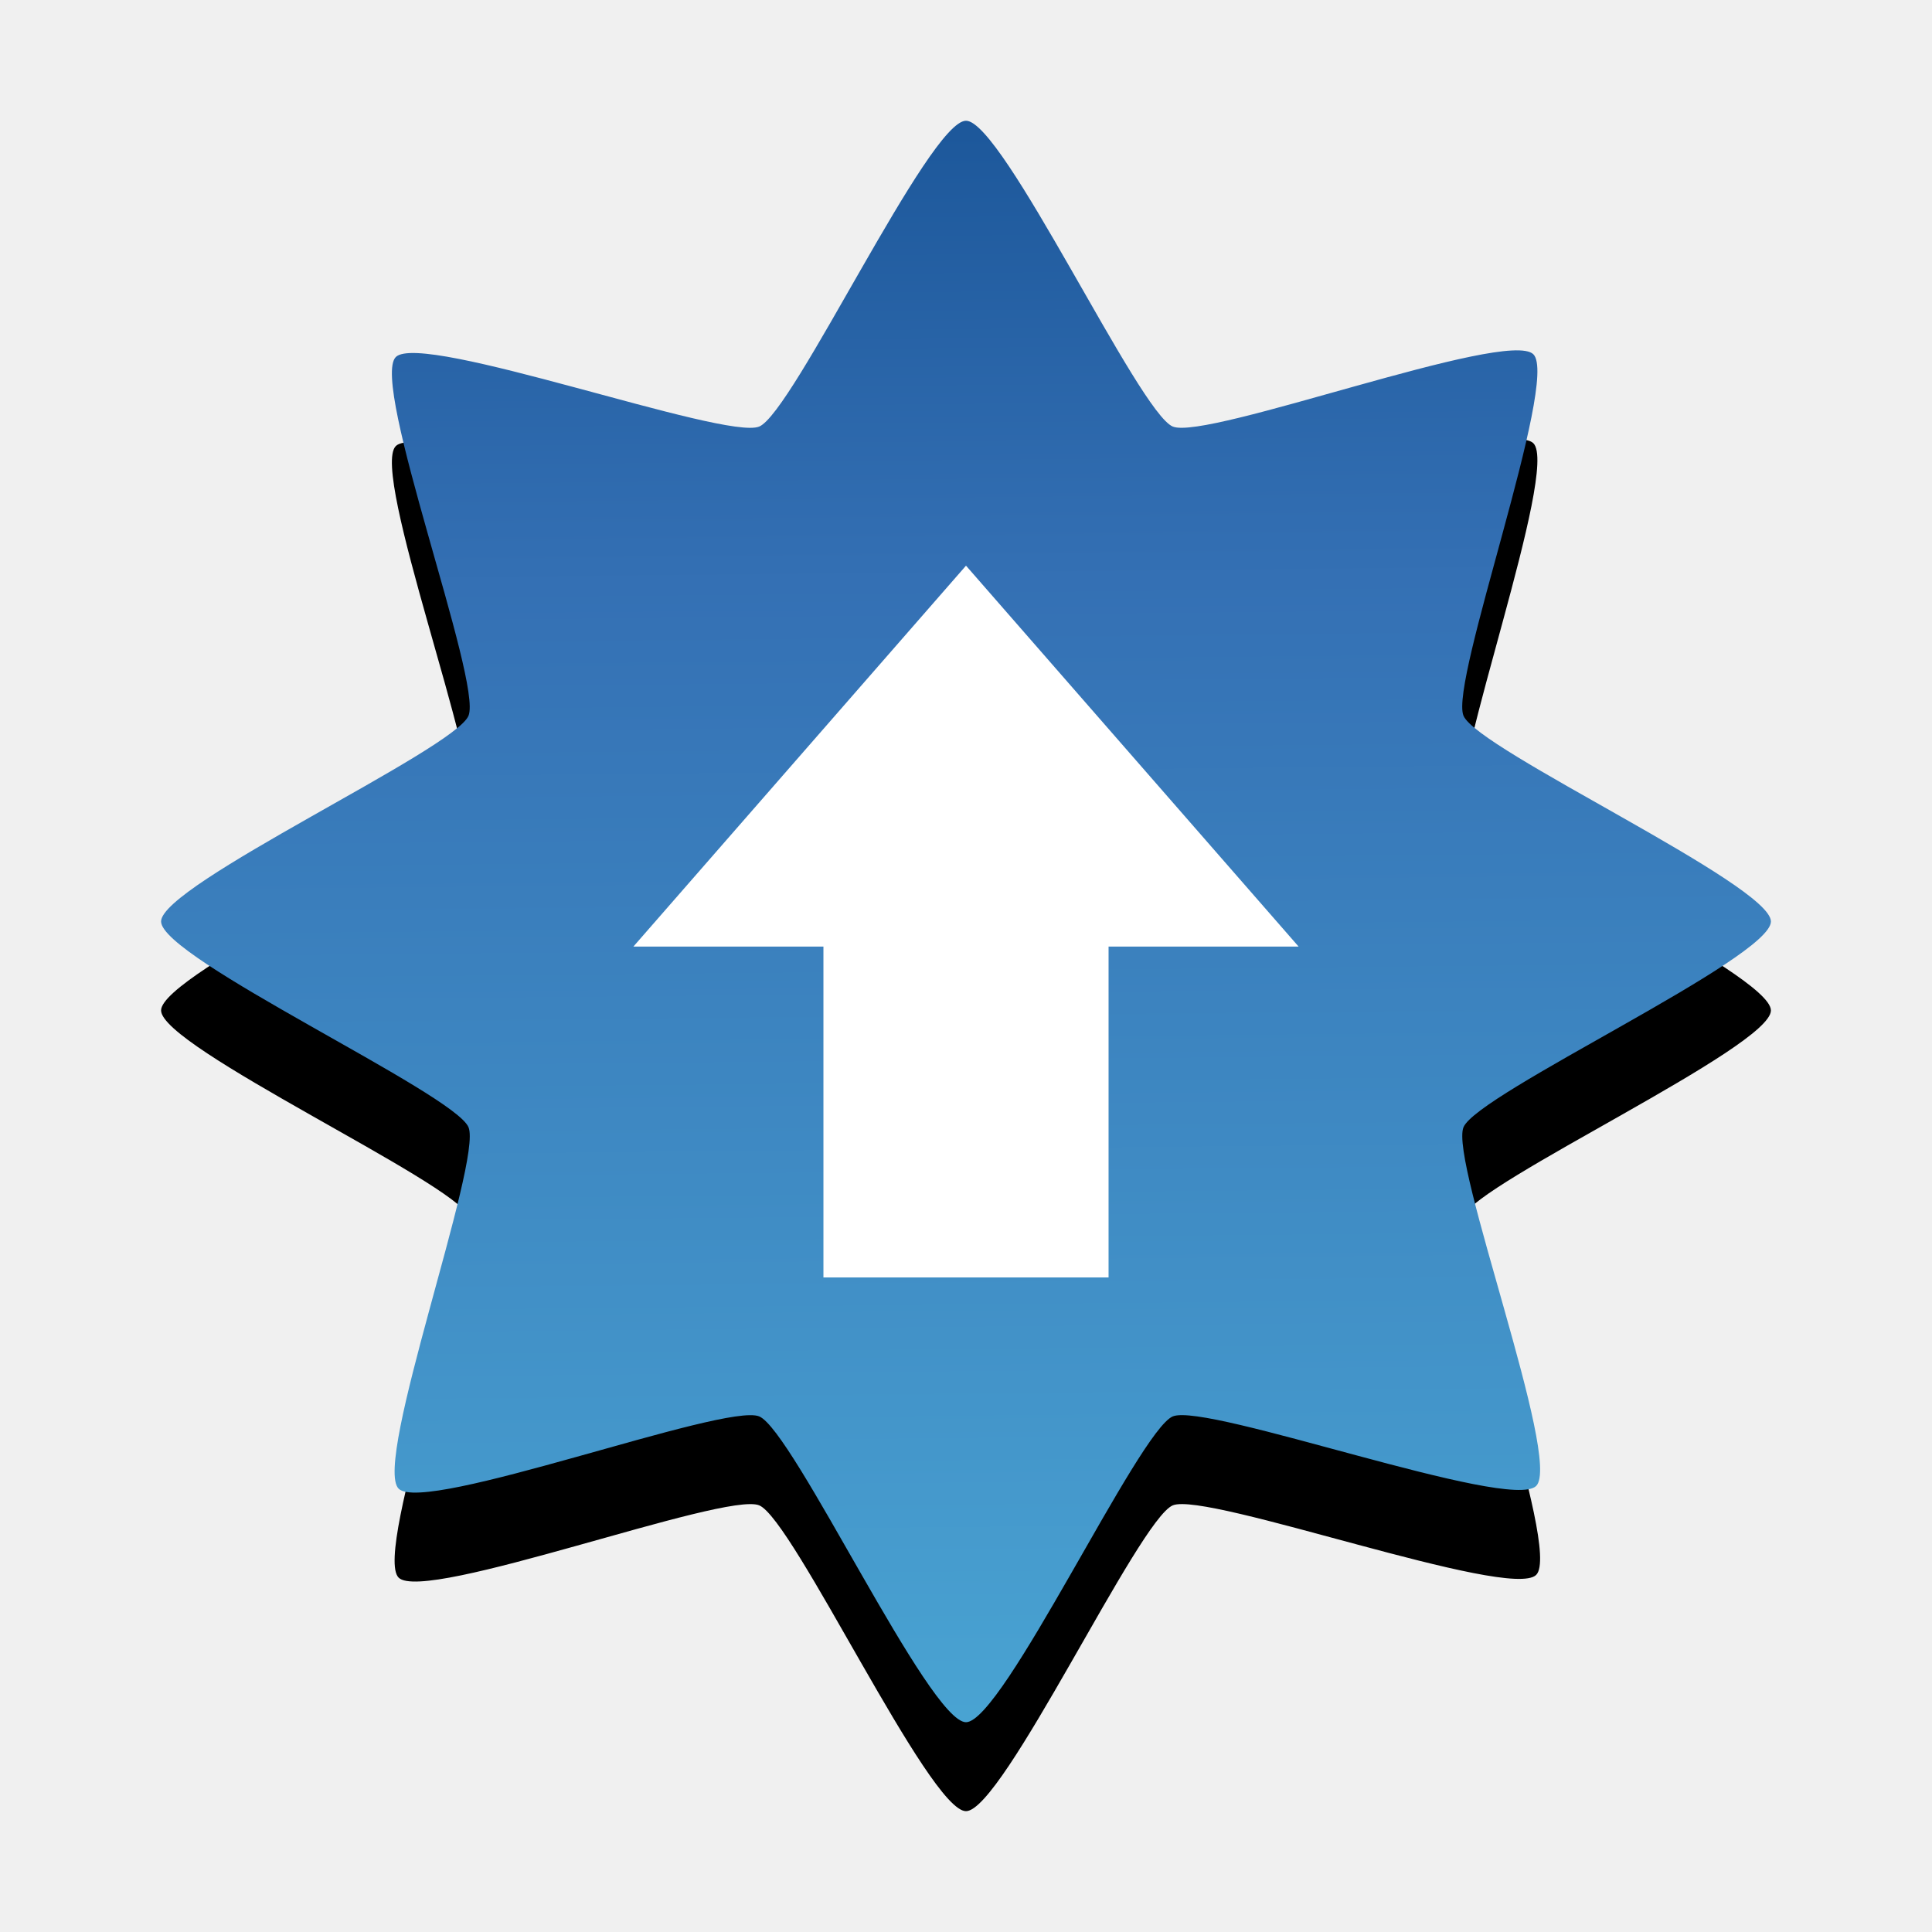
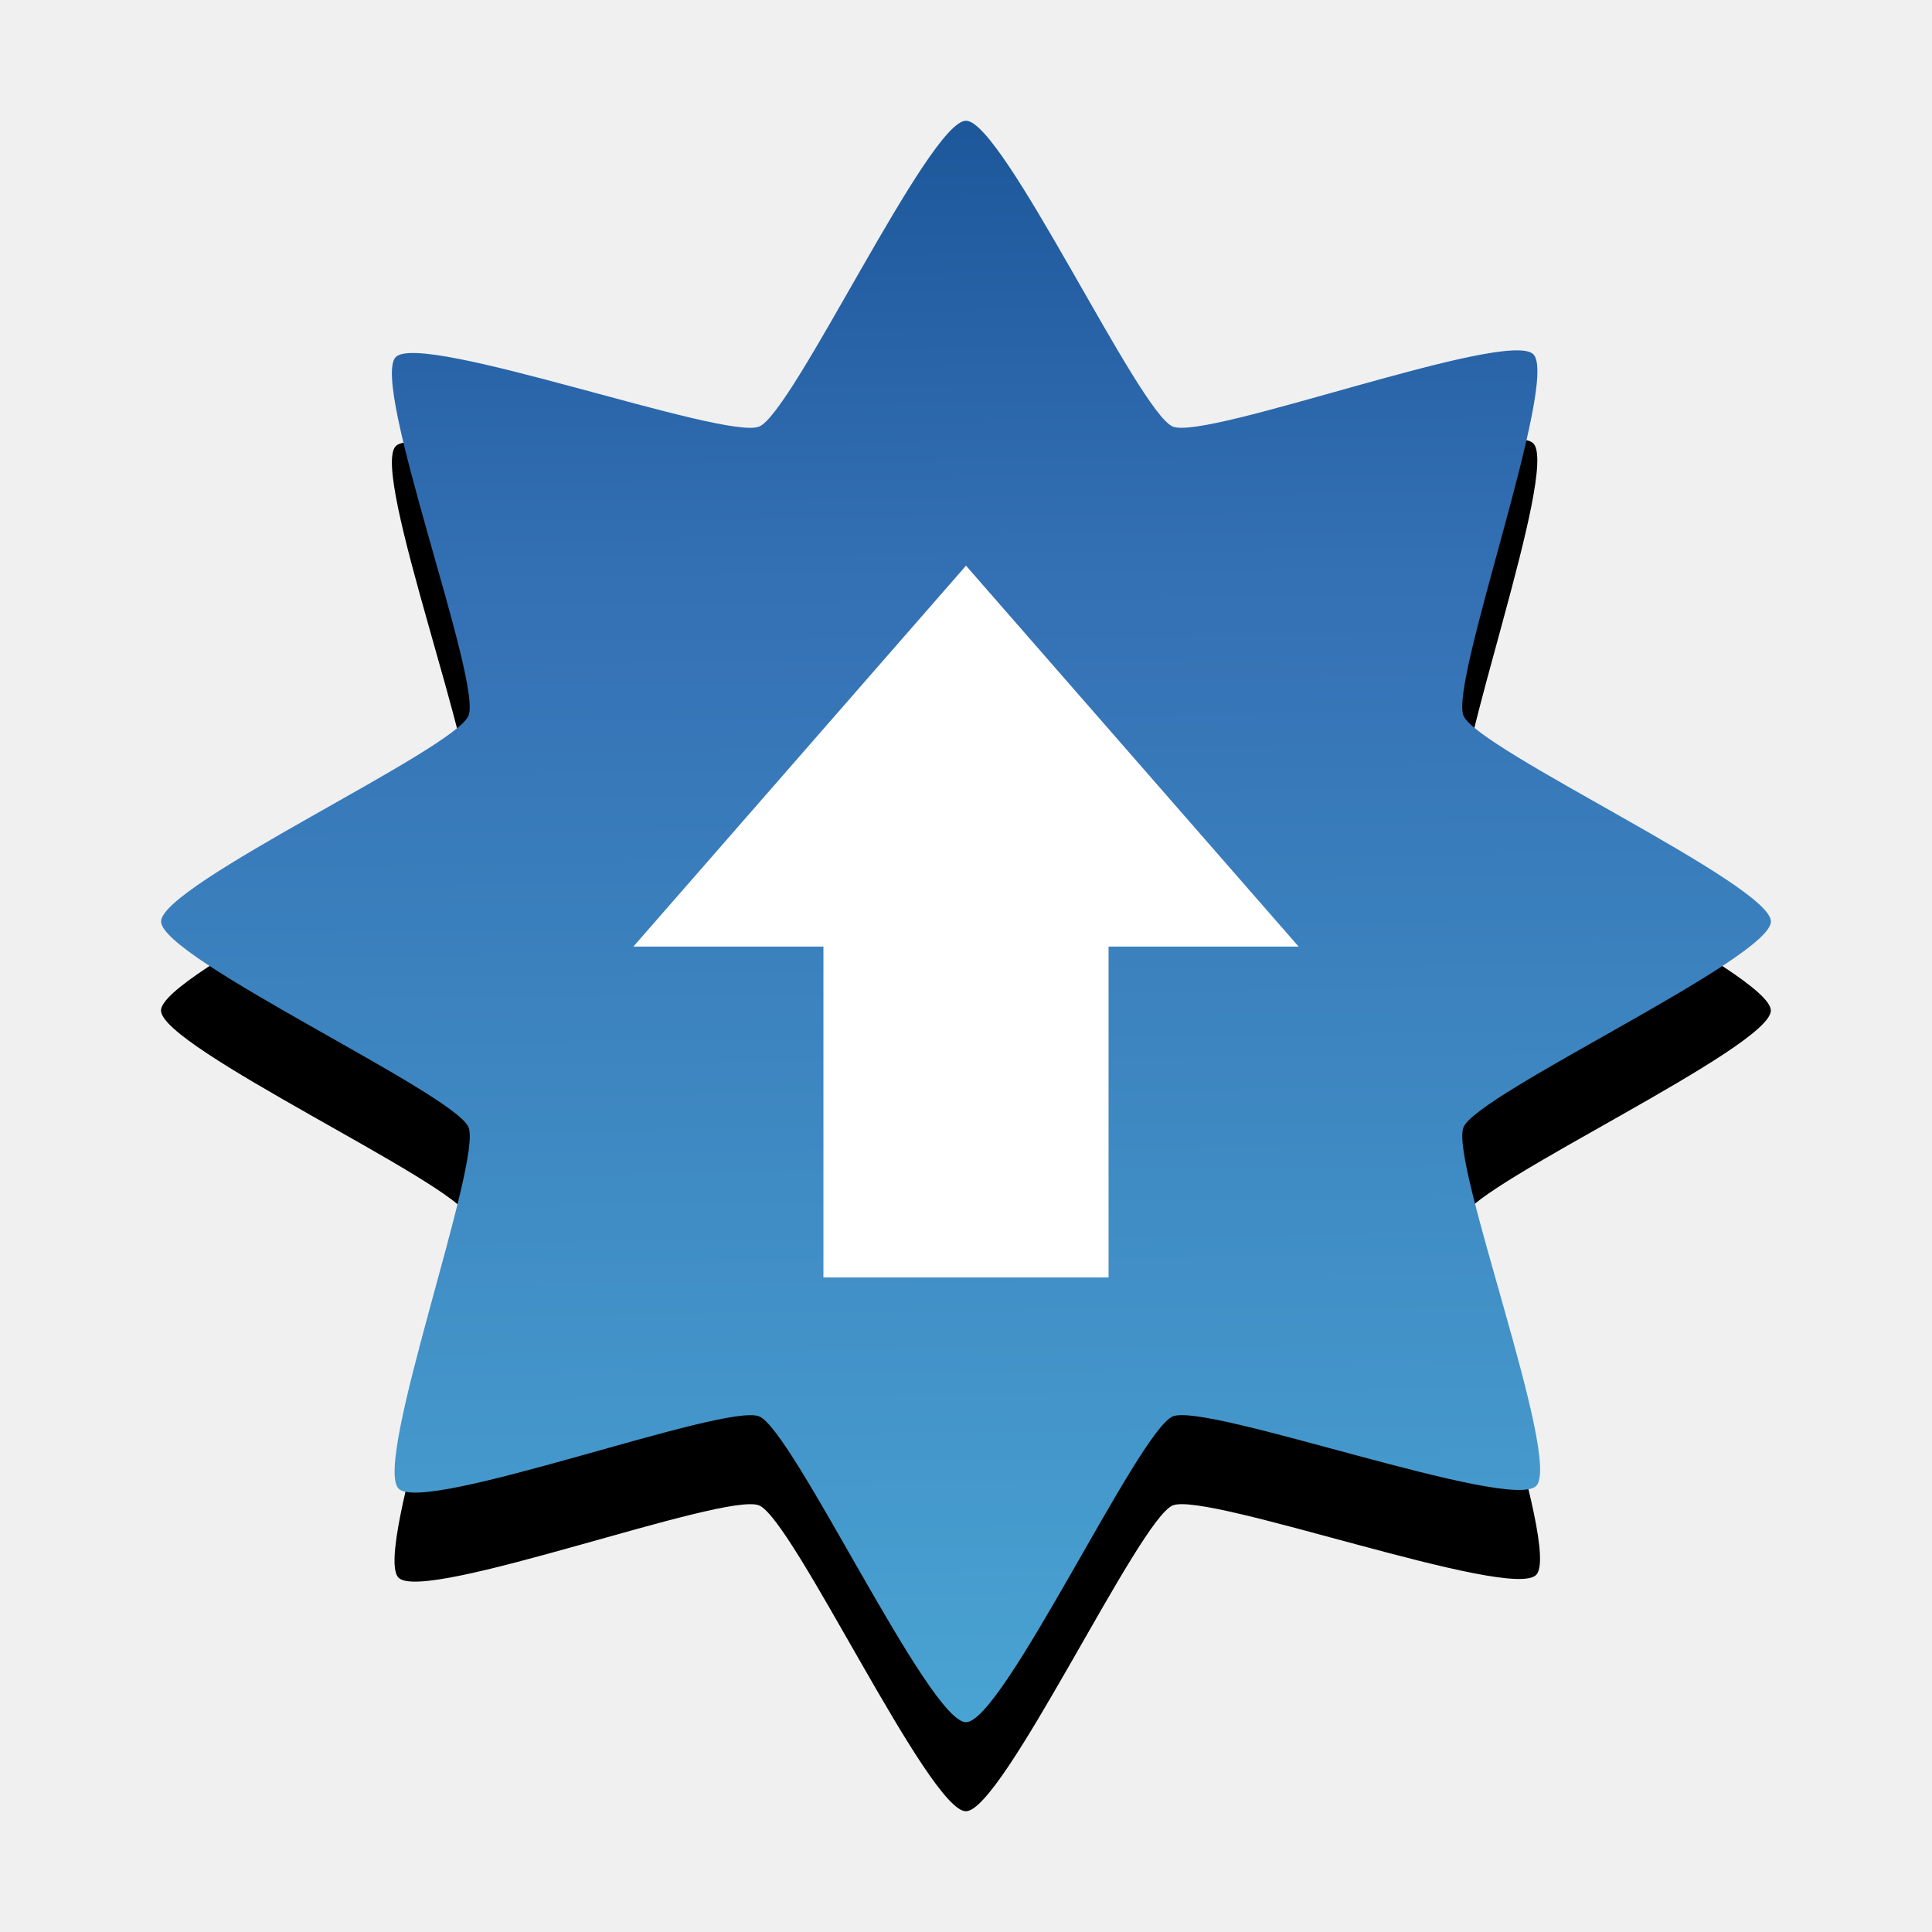
<svg xmlns="http://www.w3.org/2000/svg" xmlns:xlink="http://www.w3.org/1999/xlink" width="24" height="24" id="svg4455" version="1.1">
  <defs id="defs4457">
    <linearGradient id="linearGradient4058">
      <stop id="stop4066" offset="0" style="stop-color:#49a3d2;stop-opacity:1;" />
      <stop style="stop-color:#3470b4;stop-opacity:1;" offset="0.7" id="stop4068" />
      <stop style="stop-color:#1b5699;stop-opacity:1;" offset="1" id="stop4062" />
    </linearGradient>
    <linearGradient xlink:href="#linearGradient4058" id="linearGradient2993" gradientUnits="userSpaceOnUse" gradientTransform="matrix(-0.02970916,0.1212305,-0.1218719,-0.02955279,53.02425,1019.667)" x1="310.934" y1="260.006" x2="154.563" y2="299.753" />
  </defs>
  <g id="layer1" transform="translate(0,-1028.362)">
-     <path style="opacity:1;fill:#000000;fill-opacity:1;stroke:none" d="m 12,1030.967 c -0.459,4e-4 -2.145,3.624 -2.569,3.799 -0.424,0.175 -4.189,-1.187 -4.514,-0.863 -0.324,0.323 1.078,4.033 0.903,4.455 -0.175,0.422 -3.82,2.099 -3.819,2.556 4.322e-4,0.457 3.643,2.134 3.819,2.556 0.176,0.422 -1.193,4.167 -0.868,4.49 0.325,0.323 4.055,-1.073 4.479,-0.898 0.424,0.174 2.11,3.8 2.569,3.799 0.459,-4e-4 2.145,-3.624 2.569,-3.799 0.424,-0.175 4.189,1.187 4.514,0.864 0.324,-0.323 -1.078,-4.033 -0.903,-4.456 0.175,-0.422 3.82,-2.099 3.819,-2.556 -4.31e-4,-0.457 -3.643,-2.134 -3.819,-2.556 -0.176,-0.422 1.193,-4.167 0.868,-4.49 -0.325,-0.323 -4.055,1.072 -4.479,0.898 C 14.145,1034.592 12.459,1030.967 12,1030.967 z m 0,5.526 4.132,4.732 -2.361,0 0,4.11 -3.542,0 0,-4.11 -2.361,0 L 12,1036.494 z" id="path2999-6-2-2" />
+     <path style="fill:#000000;fill-opacity:1;stroke:none" d="m 12,1030.967 c -0.459,4e-4 -2.145,3.624 -2.569,3.799 -0.424,0.175 -4.189,-1.187 -4.514,-0.863 -0.324,0.323 1.078,4.033 0.903,4.455 C 5.644,1038.781 2,1040.458 2,1040.915 c 4.322e-4,0.457 3.643,2.134 3.819,2.556 0.176,0.422 -1.193,4.167 -0.868,4.49 0.325,0.323 4.055,-1.073 4.479,-0.898 0.424,0.174 2.11,3.8 2.569,3.799 0.459,-4e-4 2.145,-3.624 2.569,-3.799 0.424,-0.175 4.189,1.187 4.514,0.864 0.324,-0.323 -1.078,-4.033 -0.903,-4.456 0.175,-0.422 3.82,-2.099 3.819,-2.556 -4.31e-4,-0.457 -3.643,-2.134 -3.819,-2.556 -0.176,-0.422 1.193,-4.167 0.868,-4.49 -0.325,-0.323 -4.055,1.072 -4.479,0.898 C 14.145,1034.592 12.459,1030.967 12,1030.967 z m 0,5.526 4.132,4.732 -2.361,0 0,4.11 -3.542,0 0,-4.11 -2.361,0 L 12,1036.494 z" id="path2999-6-2-2" />
    <path style="fill:url(#linearGradient2993);fill-opacity:1;stroke:none" d="m 12,1029.862 c -0.459,5e-4 -2.145,3.624 -2.569,3.799 -0.424,0.175 -4.189,-1.187 -4.514,-0.864 -0.324,0.323 1.078,4.033 0.903,4.456 -0.175,0.422 -3.82,2.099 -3.819,2.556 4.316e-4,0.457 3.643,2.134 3.819,2.556 0.176,0.422 -1.193,4.167 -0.868,4.49 0.325,0.323 4.055,-1.072 4.479,-0.898 0.424,0.174 2.11,3.8 2.569,3.799 0.459,-5e-4 2.145,-3.624 2.569,-3.799 0.424,-0.175 4.189,1.187 4.514,0.864 0.324,-0.323 -1.078,-4.033 -0.903,-4.456 0.175,-0.422 3.82,-2.099 3.819,-2.556 -4.31e-4,-0.457 -3.643,-2.134 -3.819,-2.556 -0.176,-0.422 1.193,-4.167 0.868,-4.49 -0.325,-0.323 -4.055,1.073 -4.479,0.898 -0.424,-0.174 -2.11,-3.8 -2.569,-3.799 z" id="path3763" />
    <path style="fill:#ffffff;fill-opacity:1;stroke:none" d="m 12,1035.389 4.132,4.732 -2.361,0 0,4.11 -3.542,0 0,-4.11 -2.361,0 L 12,1035.389 z" id="path2999-6-2" />
  </g>
</svg>
